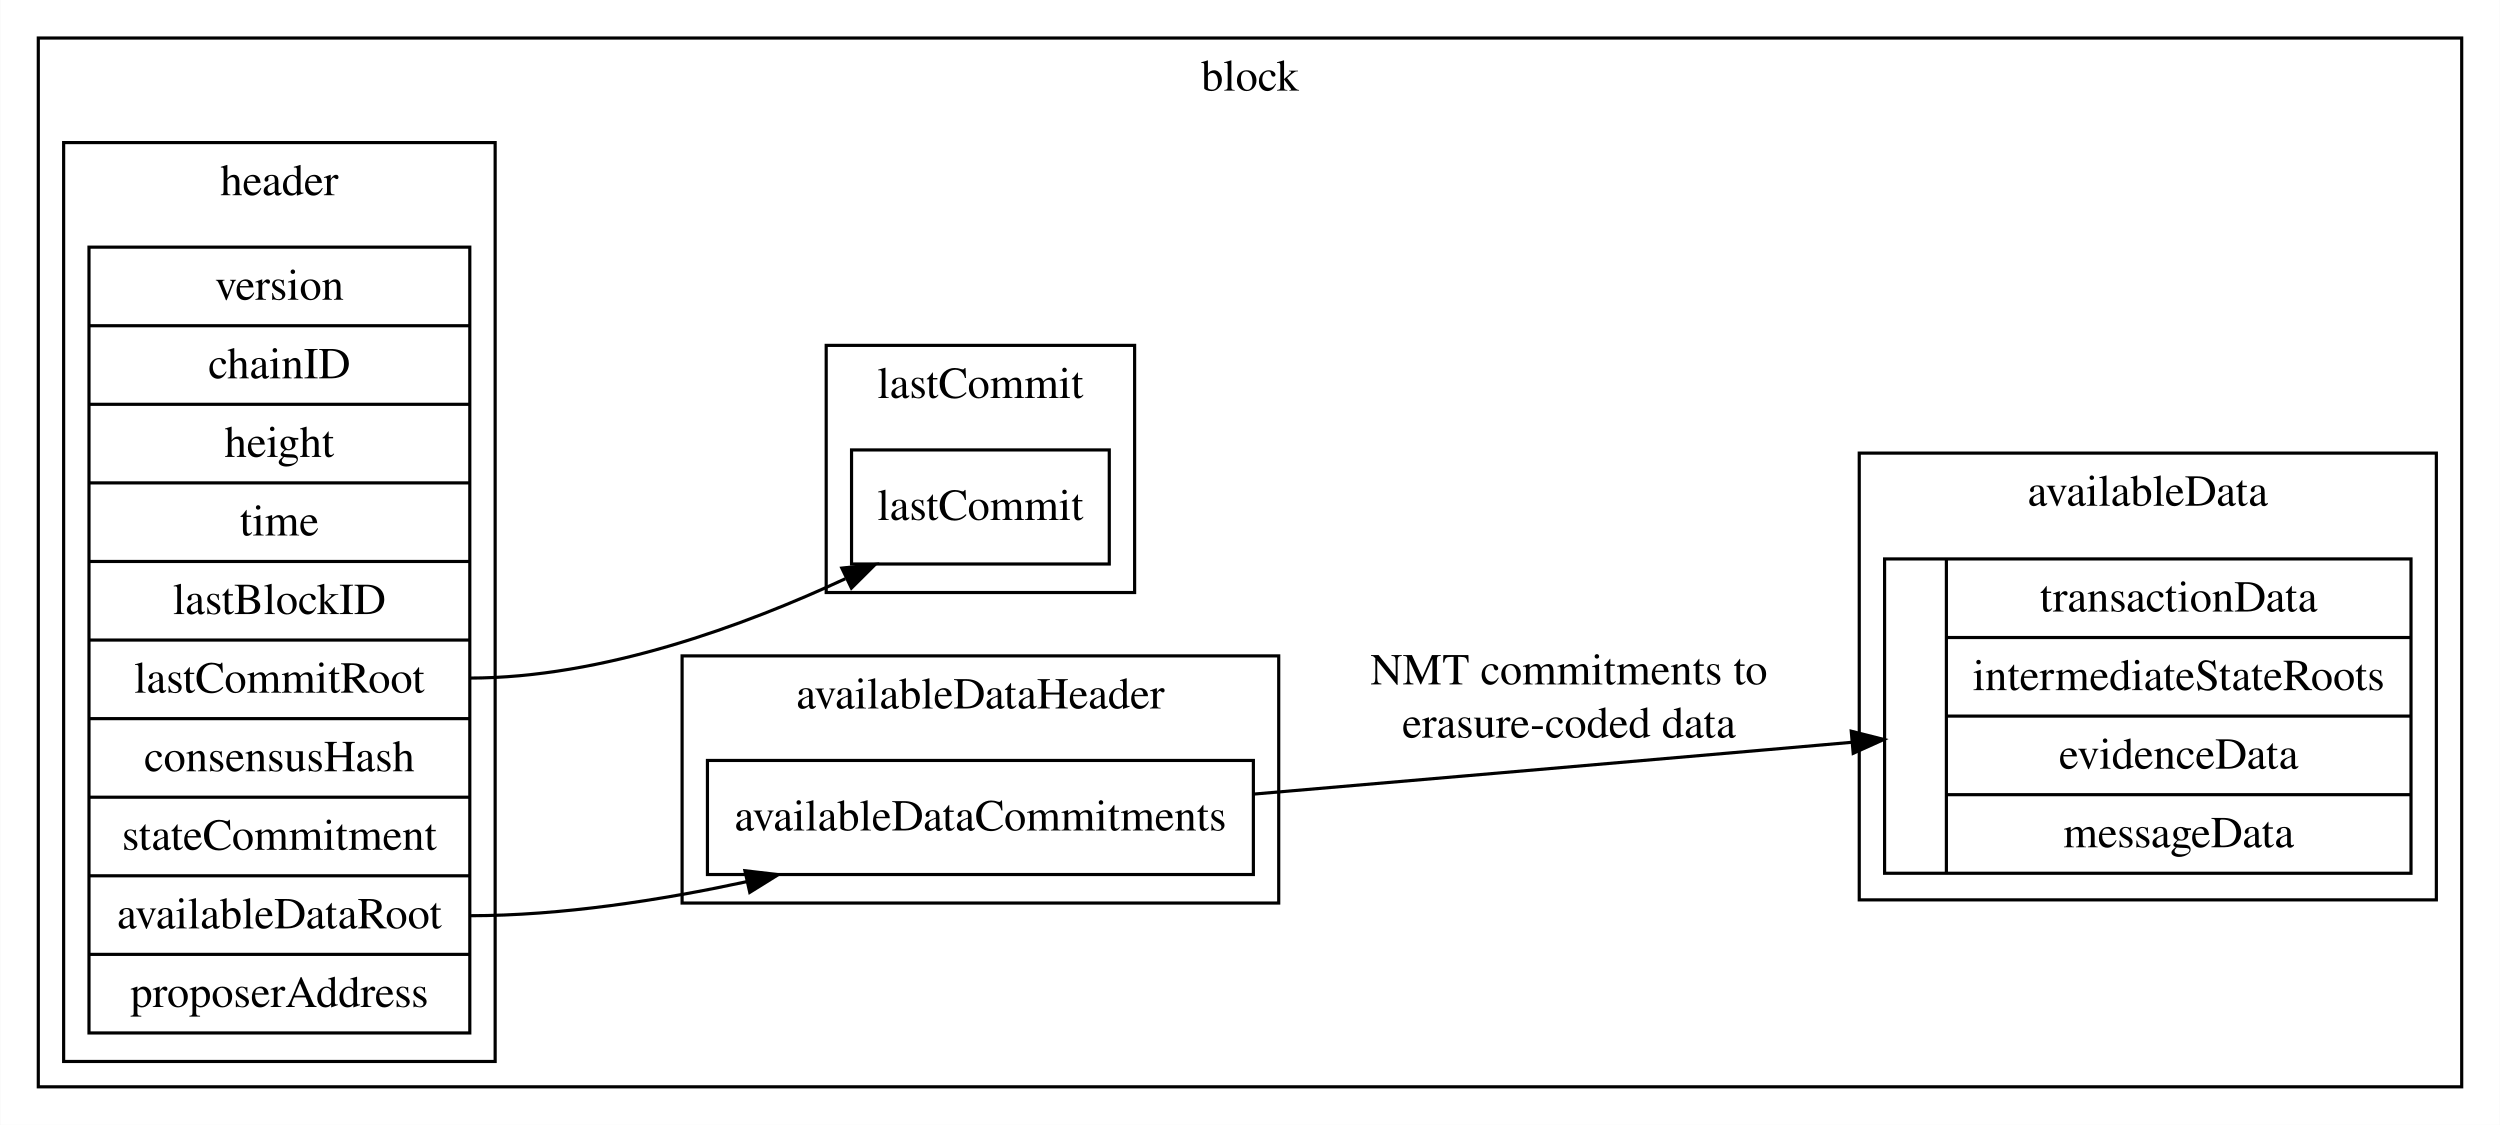
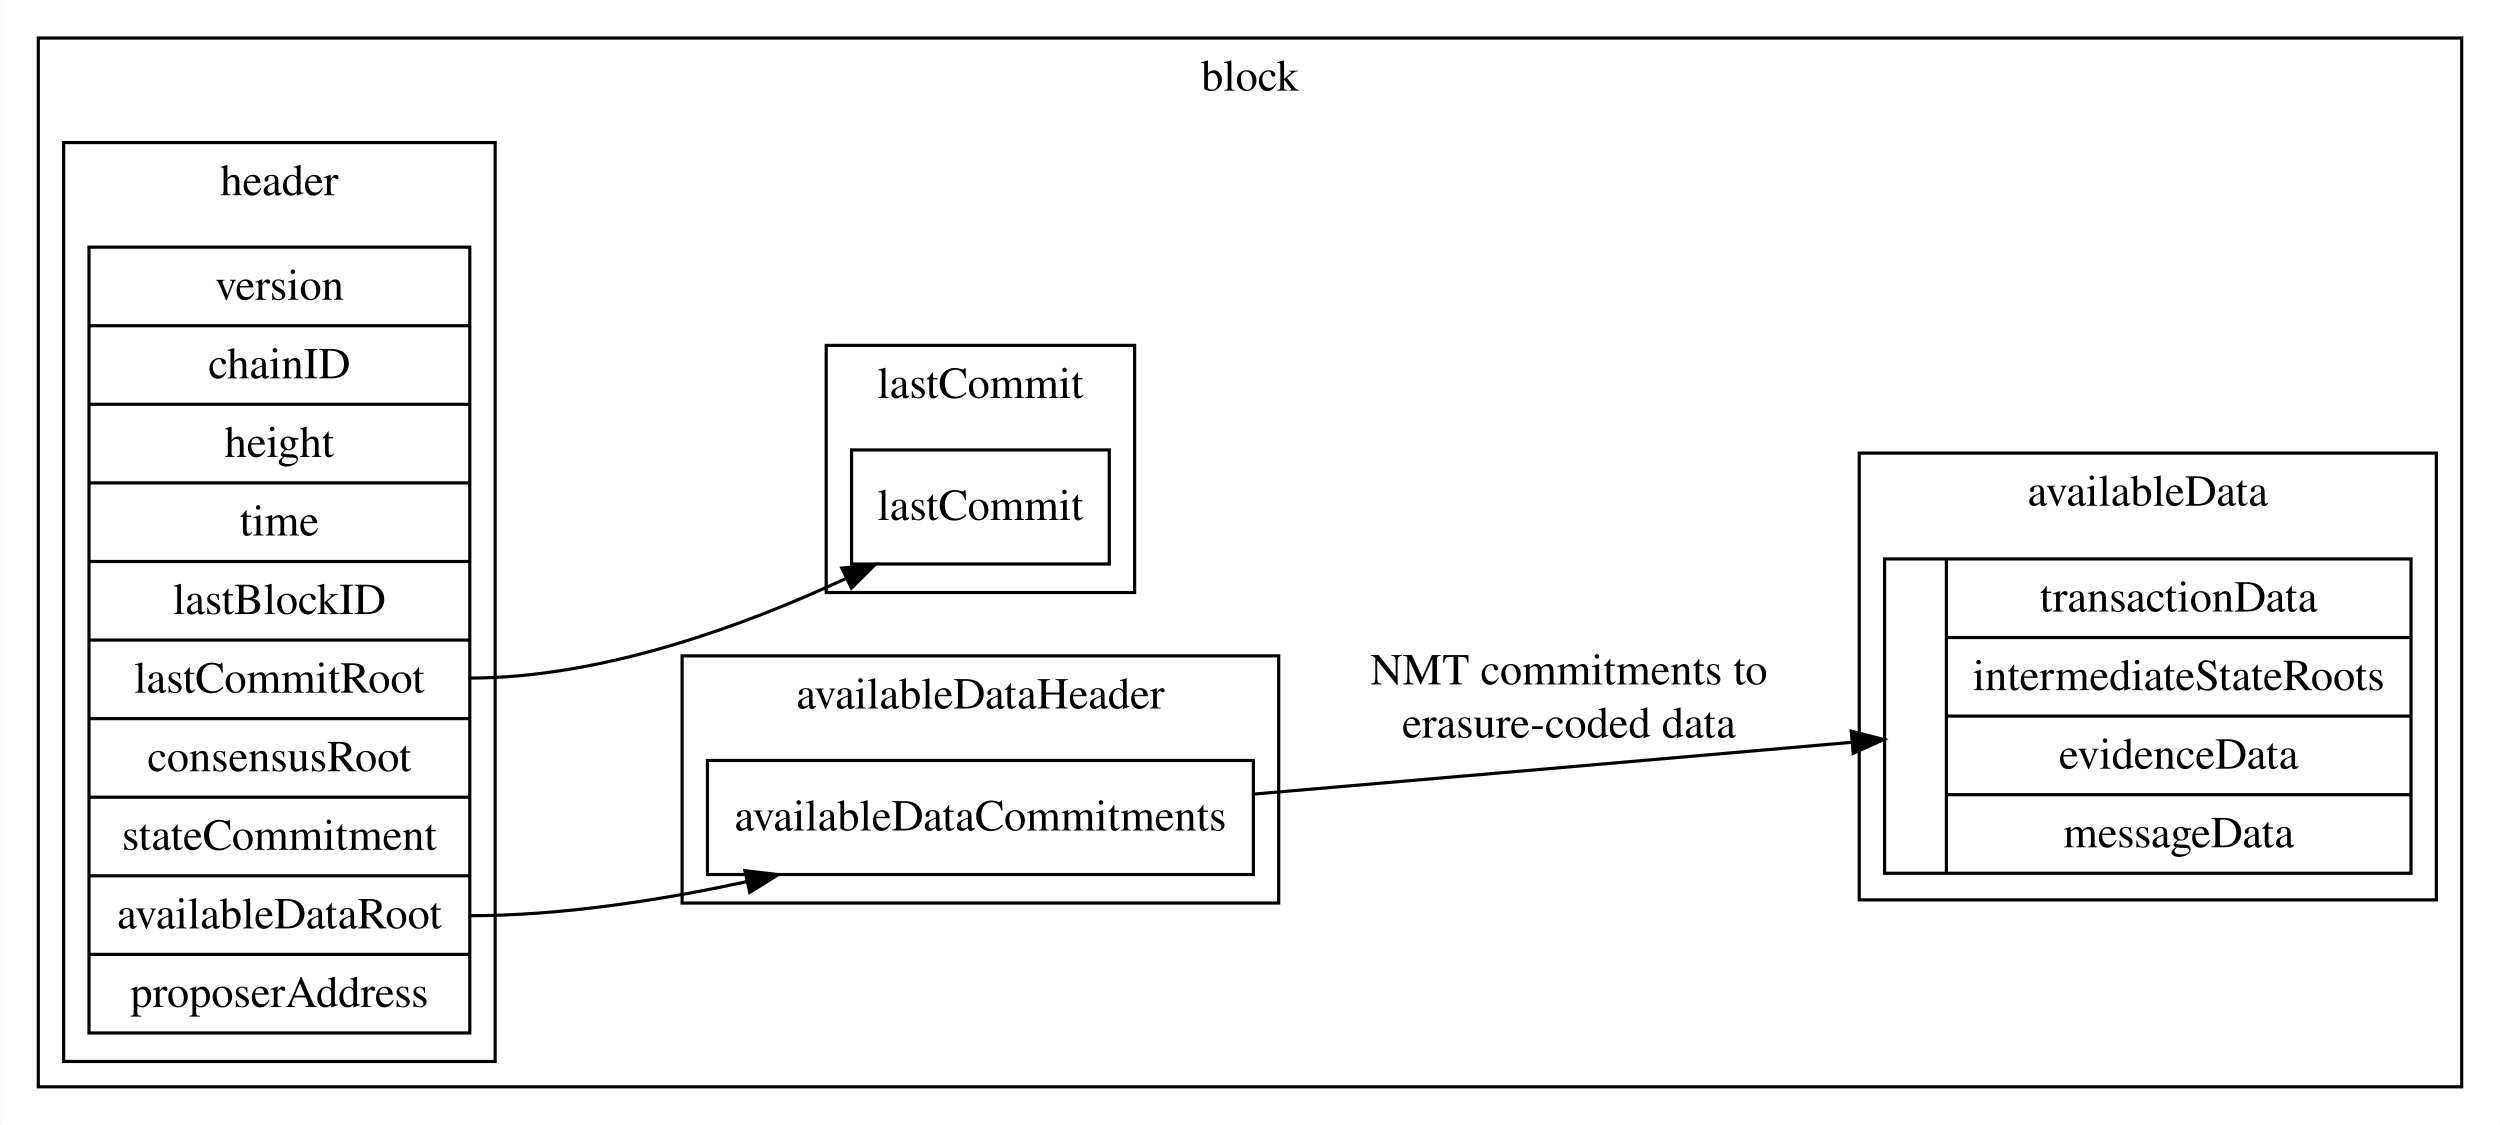
<svg xmlns="http://www.w3.org/2000/svg" width="789pt" height="355pt" viewBox="0.00 0.00 788.83 355.00">
  <g id="graph0" class="graph" transform="scale(1 1) rotate(0) translate(4 351)">
    <polygon fill="#ffffff" stroke="transparent" points="-4,4 -4,-351 784.828,-351 784.828,4 -4,4" />
    <g id="clust1" class="cluster">
      <polygon fill="none" stroke="#000000" points="8,-8 8,-339 772.828,-339 772.828,-8 8,-8" />
      <text text-anchor="middle" x="390.414" y="-322.4" font-family="Times,serif" font-size="14.00" fill="#000000">block</text>
    </g>
    <g id="clust2" class="cluster">
      <polygon fill="none" stroke="#000000" points="211.184,-66 211.184,-144 399.48,-144 399.48,-66 211.184,-66" />
      <text text-anchor="middle" x="305.332" y="-127.4" font-family="Times,serif" font-size="14.00" fill="#000000">availableDataHeader</text>
    </g>
    <g id="clust3" class="cluster">
      <polygon fill="none" stroke="#000000" points="582.692,-67 582.692,-208 764.828,-208 764.828,-67 582.692,-67" />
      <text text-anchor="middle" x="673.76" y="-191.4" font-family="Times,serif" font-size="14.00" fill="#000000">availableData</text>
    </g>
    <g id="clust4" class="cluster">
      <polygon fill="none" stroke="#000000" points="256.662,-164 256.662,-242 354.002,-242 354.002,-164 256.662,-164" />
      <text text-anchor="middle" x="305.332" y="-225.4" font-family="Times,serif" font-size="14.00" fill="#000000">lastCommit</text>
    </g>
    <g id="clust5" class="cluster">
      <polygon fill="none" stroke="#000000" points="16,-16 16,-306 152.184,-306 152.184,-16 16,-16" />
      <text text-anchor="middle" x="84.092" y="-289.4" font-family="Times,serif" font-size="14.00" fill="#000000">header</text>
    </g>
    <g id="node1" class="node">
      <polygon fill="none" stroke="#000000" points="219.184,-75 219.184,-111 391.48,-111 391.48,-75 219.184,-75" />
      <text text-anchor="middle" x="305.332" y="-88.9" font-family="Times,serif" font-size="14.00" fill="#000000">availableDataCommitments</text>
    </g>
    <g id="node2" class="node">
      <polygon fill="none" stroke="#000000" points="590.692,-75.4 590.692,-174.6 756.828,-174.6 756.828,-75.4 590.692,-75.4" />
      <text text-anchor="middle" x="600.442" y="-120.8" font-family="Times,serif" font-size="14.00" fill="#000000"> </text>
      <polyline fill="none" stroke="#000000" points="610.192,-75.4 610.192,-174.6 " />
      <text text-anchor="middle" x="683.51" y="-158" font-family="Times,serif" font-size="14.00" fill="#000000">transactionData</text>
      <polyline fill="none" stroke="#000000" points="610.192,-149.8 756.828,-149.8 " />
      <text text-anchor="middle" x="683.51" y="-133.2" font-family="Times,serif" font-size="14.00" fill="#000000">intermediateStateRoots</text>
      <polyline fill="none" stroke="#000000" points="610.192,-125 756.828,-125 " />
      <text text-anchor="middle" x="683.51" y="-108.4" font-family="Times,serif" font-size="14.00" fill="#000000">evidenceData</text>
      <polyline fill="none" stroke="#000000" points="610.192,-100.2 756.828,-100.2 " />
      <text text-anchor="middle" x="683.51" y="-83.6" font-family="Times,serif" font-size="14.00" fill="#000000">messageData</text>
    </g>
    <g id="edge3" class="edge">
      <path fill="none" stroke="#000000" d="M391.54,-100.383C439.322,-104.487 499.799,-109.699 553.692,-114.4 562.325,-115.153 571.308,-115.94 580.3,-116.73" />
      <polygon fill="#000000" stroke="#000000" points="580.171,-120.232 590.439,-117.621 580.784,-113.259 580.171,-120.232" />
      <text text-anchor="middle" x="491.086" y="-135" font-family="Times,serif" font-size="14.00" fill="#000000">NMT commitments to</text>
      <text text-anchor="middle" x="491.086" y="-118.2" font-family="Times,serif" font-size="14.00" fill="#000000">erasure-coded data</text>
    </g>
    <g id="node3" class="node">
      <polygon fill="none" stroke="#000000" points="264.662,-173 264.662,-209 346.002,-209 346.002,-173 264.662,-173" />
      <text text-anchor="middle" x="305.332" y="-186.9" font-family="Times,serif" font-size="14.00" fill="#000000">lastCommit</text>
    </g>
    <g id="node4" class="node">
      <polygon fill="none" stroke="#000000" points="24,-25 24,-273 144.184,-273 144.184,-25 24,-25" />
      <text text-anchor="middle" x="84.092" y="-256.4" font-family="Times,serif" font-size="14.00" fill="#000000">version</text>
      <polyline fill="none" stroke="#000000" points="24,-248.2 144.184,-248.2 " />
      <text text-anchor="middle" x="84.092" y="-231.6" font-family="Times,serif" font-size="14.00" fill="#000000">chainID</text>
      <polyline fill="none" stroke="#000000" points="24,-223.4 144.184,-223.4 " />
      <text text-anchor="middle" x="84.092" y="-206.8" font-family="Times,serif" font-size="14.00" fill="#000000">height</text>
      <polyline fill="none" stroke="#000000" points="24,-198.6 144.184,-198.6 " />
      <text text-anchor="middle" x="84.092" y="-182" font-family="Times,serif" font-size="14.00" fill="#000000">time</text>
      <polyline fill="none" stroke="#000000" points="24,-173.8 144.184,-173.8 " />
      <text text-anchor="middle" x="84.092" y="-157.2" font-family="Times,serif" font-size="14.00" fill="#000000">lastBlockID</text>
      <polyline fill="none" stroke="#000000" points="24,-149 144.184,-149 " />
      <text text-anchor="middle" x="84.092" y="-132.4" font-family="Times,serif" font-size="14.00" fill="#000000">lastCommitRoot</text>
      <polyline fill="none" stroke="#000000" points="24,-124.2 144.184,-124.2 " />
-       <text text-anchor="middle" x="84.092" y="-107.6" font-family="Times,serif" font-size="14.00" fill="#000000">consensusHash</text>
+       <text text-anchor="middle" x="84.092" y="-107.6" font-family="Times,serif" font-size="14.00" fill="#000000">consensusRoot</text>
      <polyline fill="none" stroke="#000000" points="24,-99.4 144.184,-99.4 " />
      <text text-anchor="middle" x="84.092" y="-82.8" font-family="Times,serif" font-size="14.00" fill="#000000">stateCommitment</text>
      <polyline fill="none" stroke="#000000" points="24,-74.6 144.184,-74.6 " />
      <text text-anchor="middle" x="84.092" y="-58" font-family="Times,serif" font-size="14.00" fill="#000000">availableDataRoot</text>
      <polyline fill="none" stroke="#000000" points="24,-49.8 144.184,-49.8 " />
      <text text-anchor="middle" x="84.092" y="-33.2" font-family="Times,serif" font-size="14.00" fill="#000000">proposerAddress</text>
    </g>
    <g id="edge2" class="edge">
      <path fill="none" stroke="#000000" d="M144.092,-62C173.034,-62 204.381,-66.876 231.674,-72.761" />
      <polygon fill="#000000" stroke="#000000" points="231.01,-76.199 241.533,-74.967 232.539,-69.368 231.01,-76.199" />
    </g>
    <g id="edge1" class="edge">
      <path fill="none" stroke="#000000" d="M144.092,-137C185.961,-137 230.928,-153.574 262.709,-168.358" />
      <polygon fill="#000000" stroke="#000000" points="261.6,-171.708 272.131,-172.869 264.622,-165.394 261.6,-171.708" />
    </g>
  </g>
</svg>
